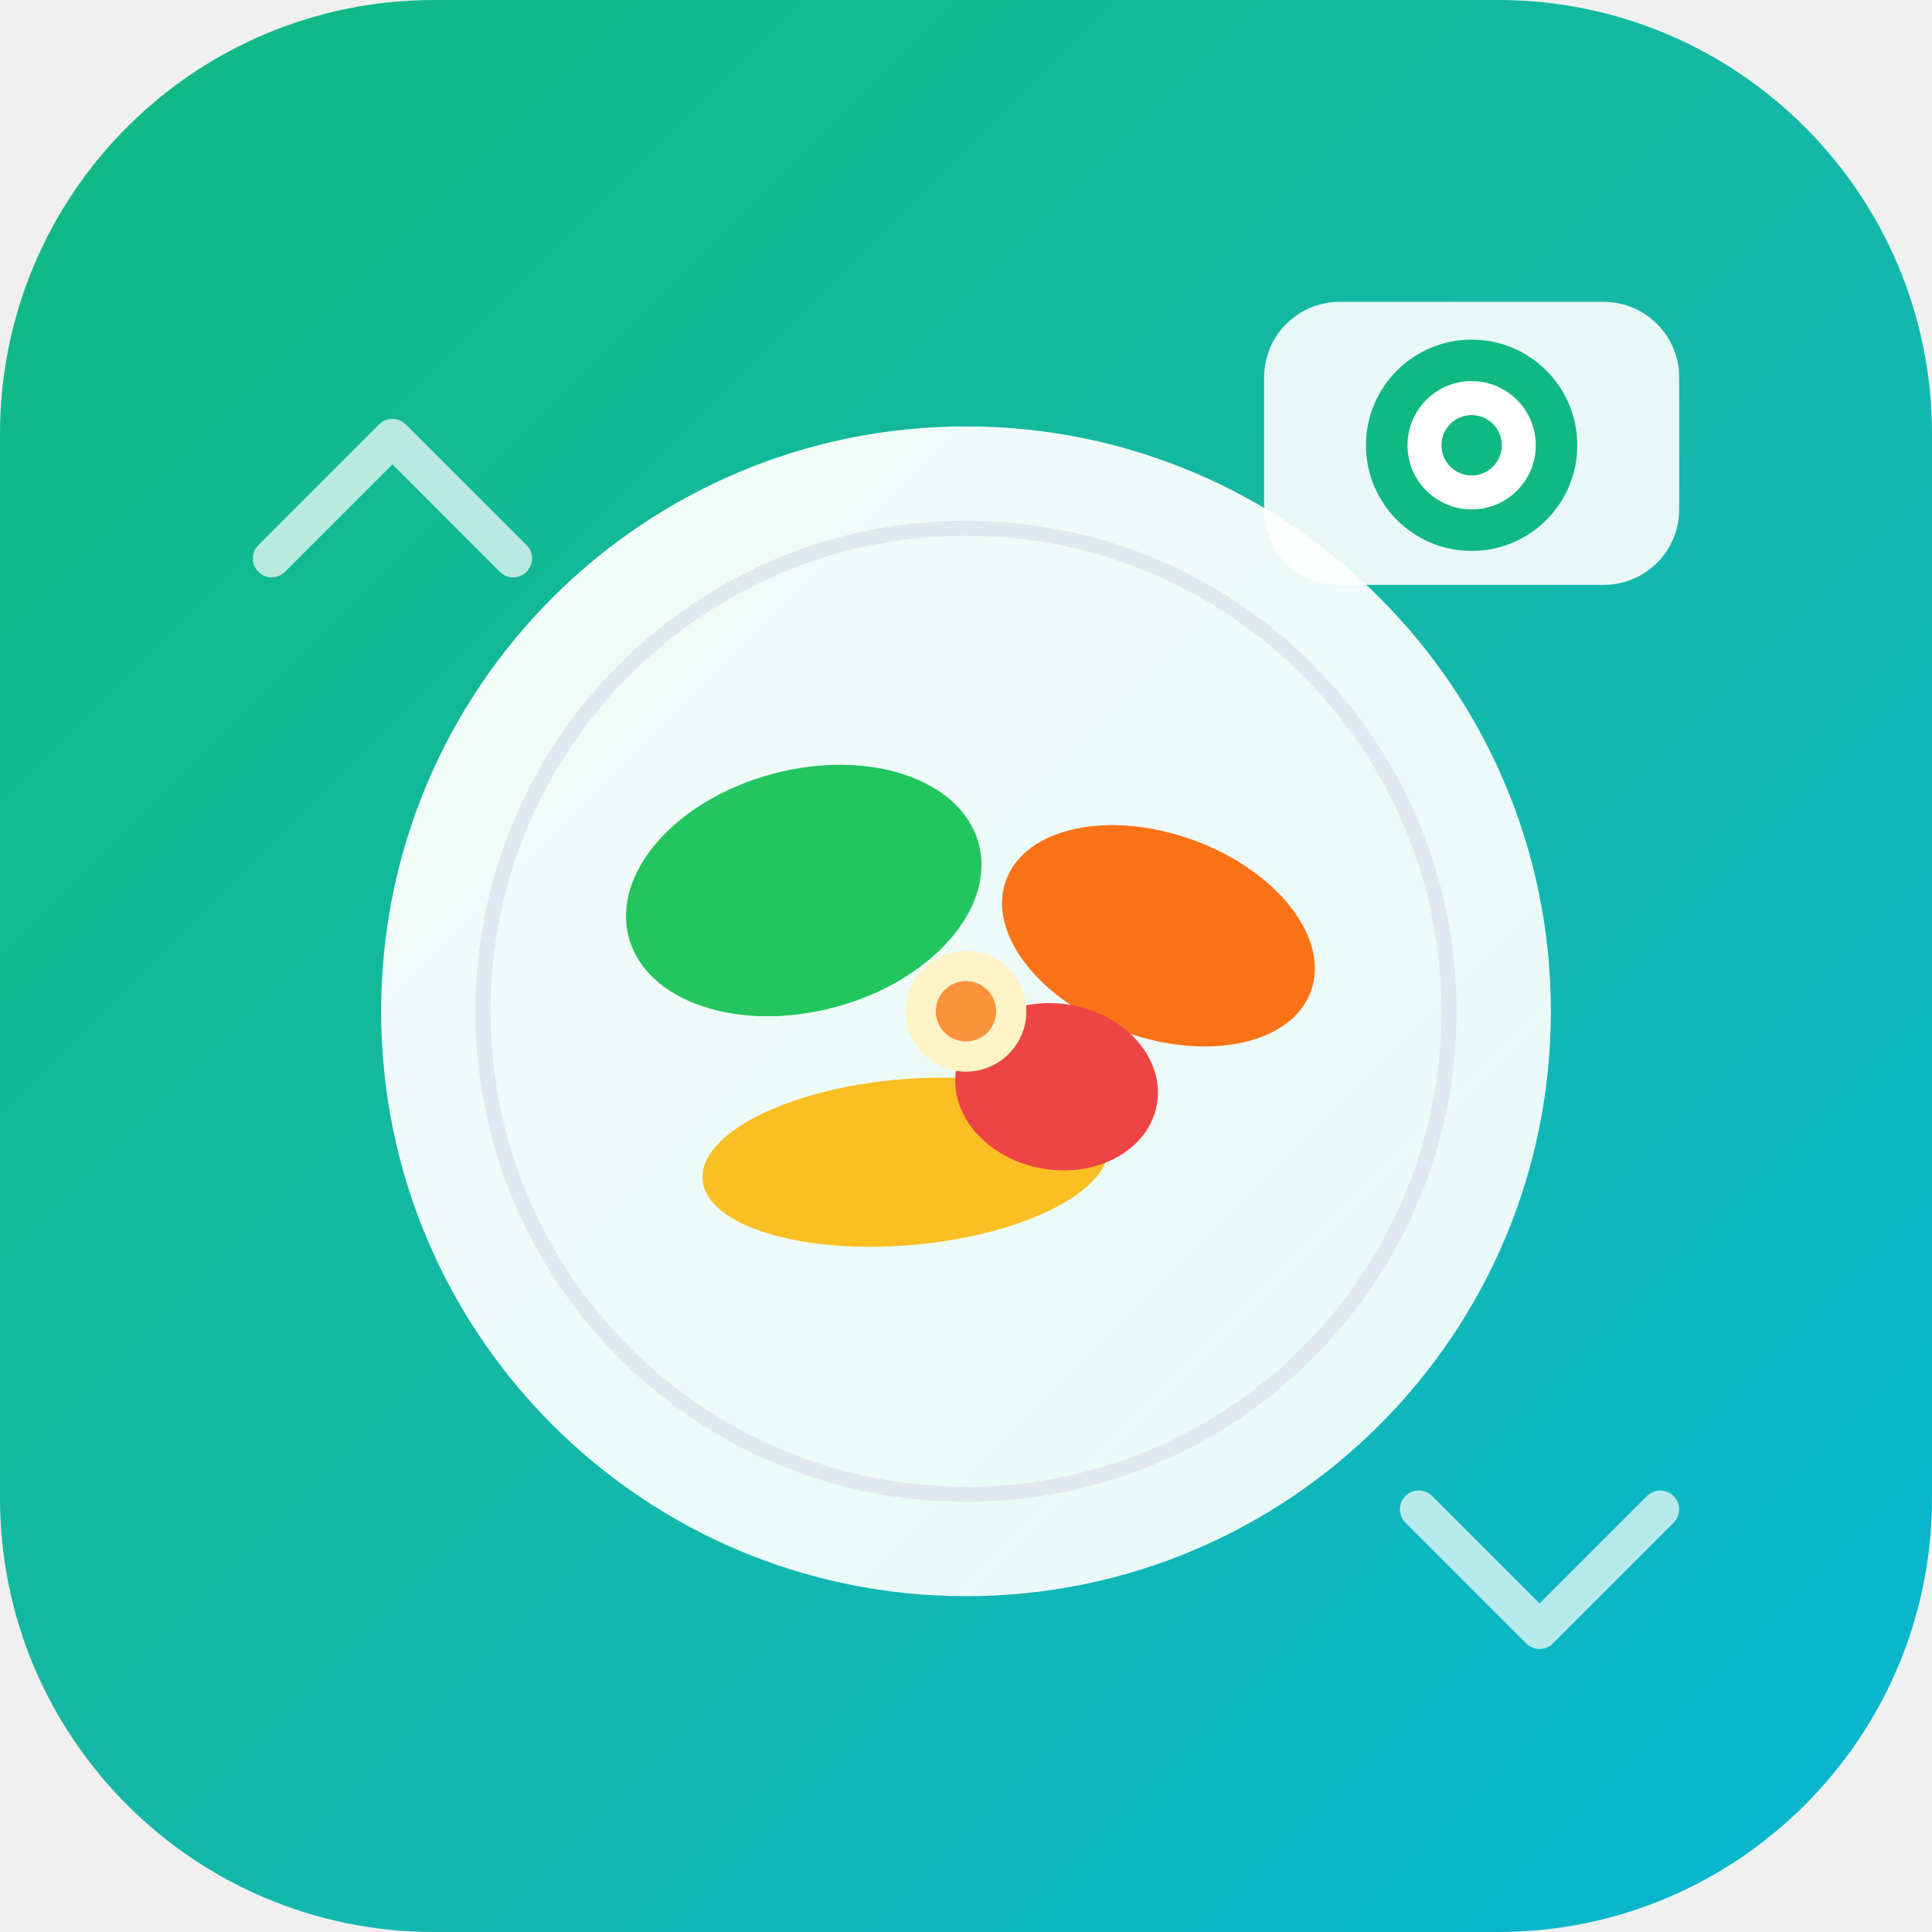
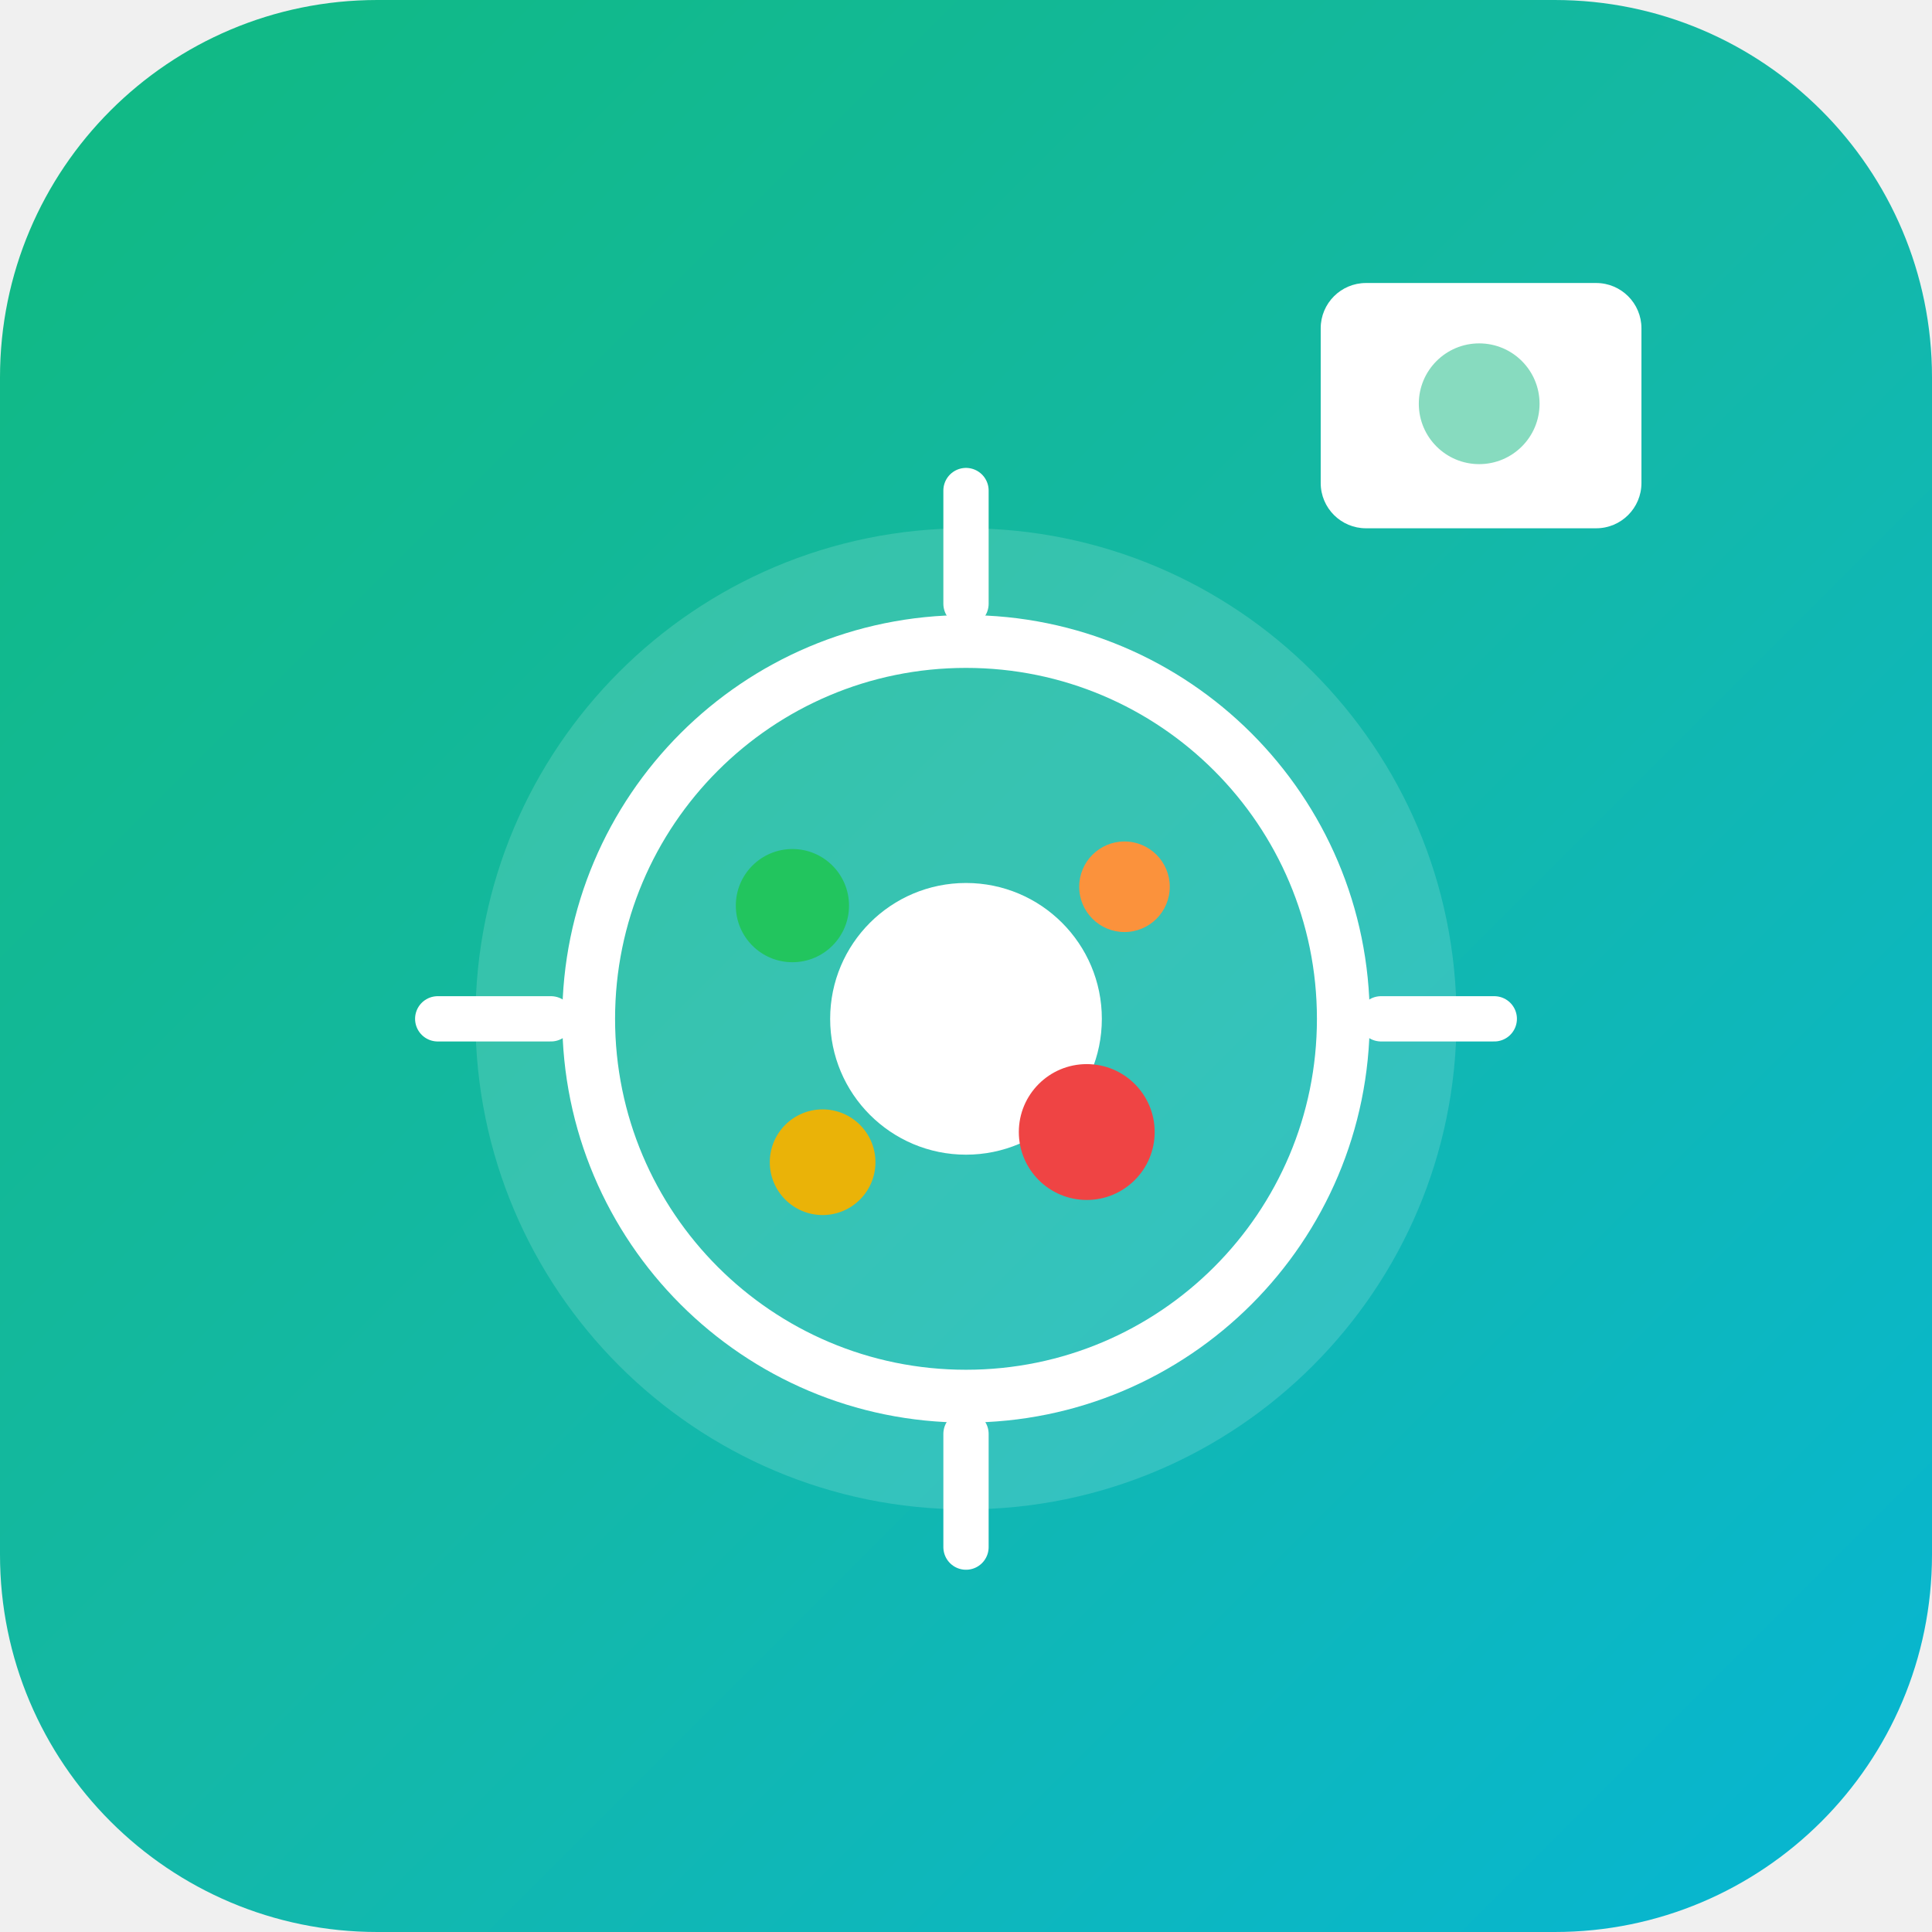
<svg xmlns="http://www.w3.org/2000/svg" viewBox="0 0 512 512" width="512" height="512">
  <defs>
-     <linearGradient id="bgGrad" x1="0%" y1="0%" x2="100%" y2="100%">
+     <linearGradient id="bg" x1="0%" y1="0%" x2="100%" y2="100%">
      <stop offset="0%" style="stop-color:#10b981" />
      <stop offset="50%" style="stop-color:#14b8a6" />
      <stop offset="100%" style="stop-color:#06b6d4" />
    </linearGradient>
-     <linearGradient id="plateGrad" x1="0%" y1="0%" x2="100%" y2="100%">
-       <stop offset="0%" style="stop-color:#ffffff" />
-       <stop offset="100%" style="stop-color:#f0fdfa" />
-     </linearGradient>
  </defs>
-   <rect width="512" height="512" rx="115" fill="url(#bgGrad)" />
-   <circle cx="256" cy="268" r="155" fill="url(#plateGrad)" opacity="0.95" />
-   <circle cx="256" cy="268" r="128" fill="none" stroke="#e2e8f0" stroke-width="4" />
-   <ellipse cx="213" cy="236" rx="48" ry="32" fill="#22c55e" transform="rotate(-15 213 236)" />
-   <ellipse cx="307" cy="248" rx="43" ry="27" fill="#f97316" transform="rotate(20 307 248)" />
-   <ellipse cx="240" cy="308" rx="54" ry="22" fill="#fbbf24" transform="rotate(-5 240 308)" />
-   <ellipse cx="280" cy="288" rx="27" ry="22" fill="#ef4444" transform="rotate(10 280 288)" />
-   <circle cx="256" cy="268" r="16" fill="#fef3c7" />
-   <circle cx="256" cy="268" r="8" fill="#fb923c" />
-   <rect x="335" y="80" width="110" height="75" rx="20" fill="white" opacity="0.9" />
-   <circle cx="390" cy="118" r="28" fill="#10b981" />
-   <circle cx="390" cy="118" r="17" fill="white" />
-   <circle cx="390" cy="118" r="8" fill="#10b981" />
-   <path d="M72 148 L104 116 L136 148" stroke="white" stroke-width="10" stroke-linecap="round" stroke-linejoin="round" fill="none" opacity="0.7" />
-   <path d="M376 400 L408 432 L440 400" stroke="white" stroke-width="10" stroke-linecap="round" stroke-linejoin="round" fill="none" opacity="0.7" />
+   <rect width="512" height="512" rx="100" fill="url(#bg)" />
+   <circle cx="256" cy="270" r="130" fill="rgba(255,255,255,0.15)" />
+   <circle cx="256" cy="270" r="100" stroke="white" stroke-width="14" fill="none" />
+   <circle cx="256" cy="270" r="36" fill="white" />
+   <line x1="256" y1="130" x2="256" y2="160" stroke="white" stroke-width="12" stroke-linecap="round" />
+   <line x1="256" y1="380" x2="256" y2="410" stroke="white" stroke-width="12" stroke-linecap="round" />
+   <line x1="116" y1="270" x2="146" y2="270" stroke="white" stroke-width="12" stroke-linecap="round" />
+   <line x1="366" y1="270" x2="396" y2="270" stroke="white" stroke-width="12" stroke-linecap="round" />
+   <circle cx="210" cy="240" r="15" fill="#22c55e" />
+   <circle cx="298" cy="235" r="12" fill="#fb923c" />
+   <circle cx="288" cy="300" r="18" fill="#ef4444" />
+   <circle cx="218" cy="308" r="14" fill="#eab308" />
+   <rect x="350" y="75" width="85" height="65" rx="12" fill="white" />
+   <circle cx="392" cy="107" r="16" fill="rgba(16,185,129,0.5)" />
</svg>
